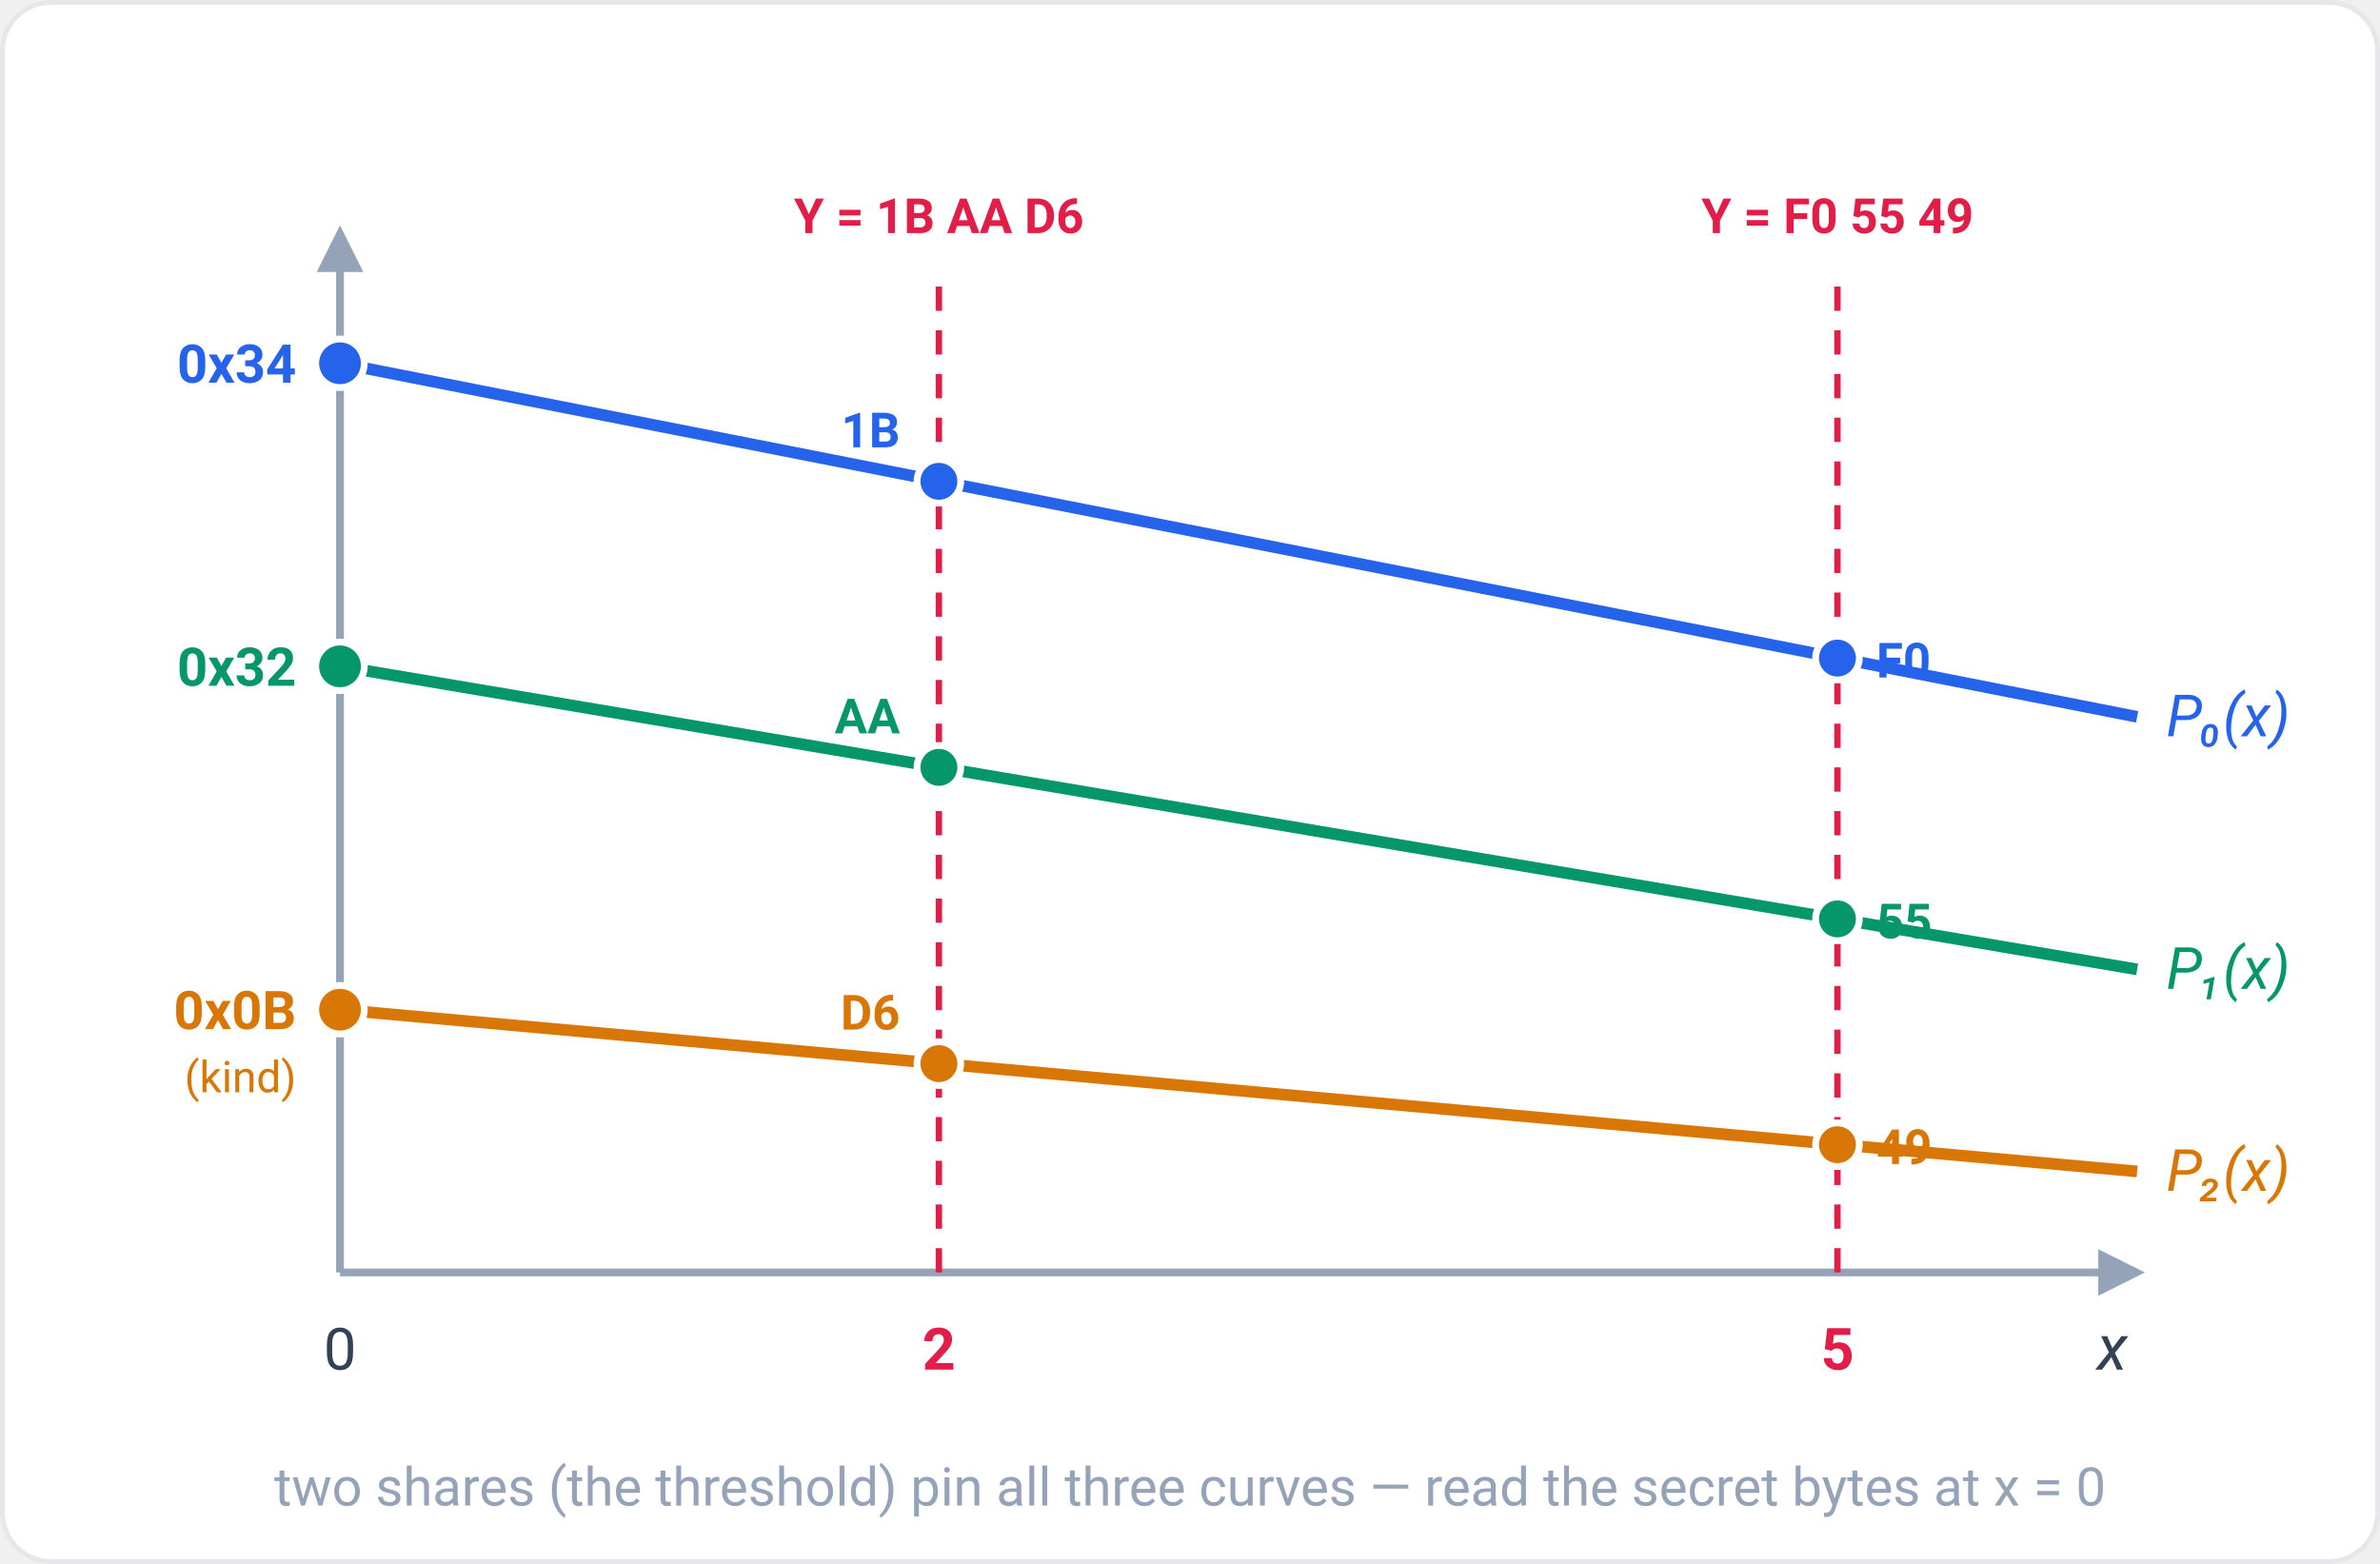
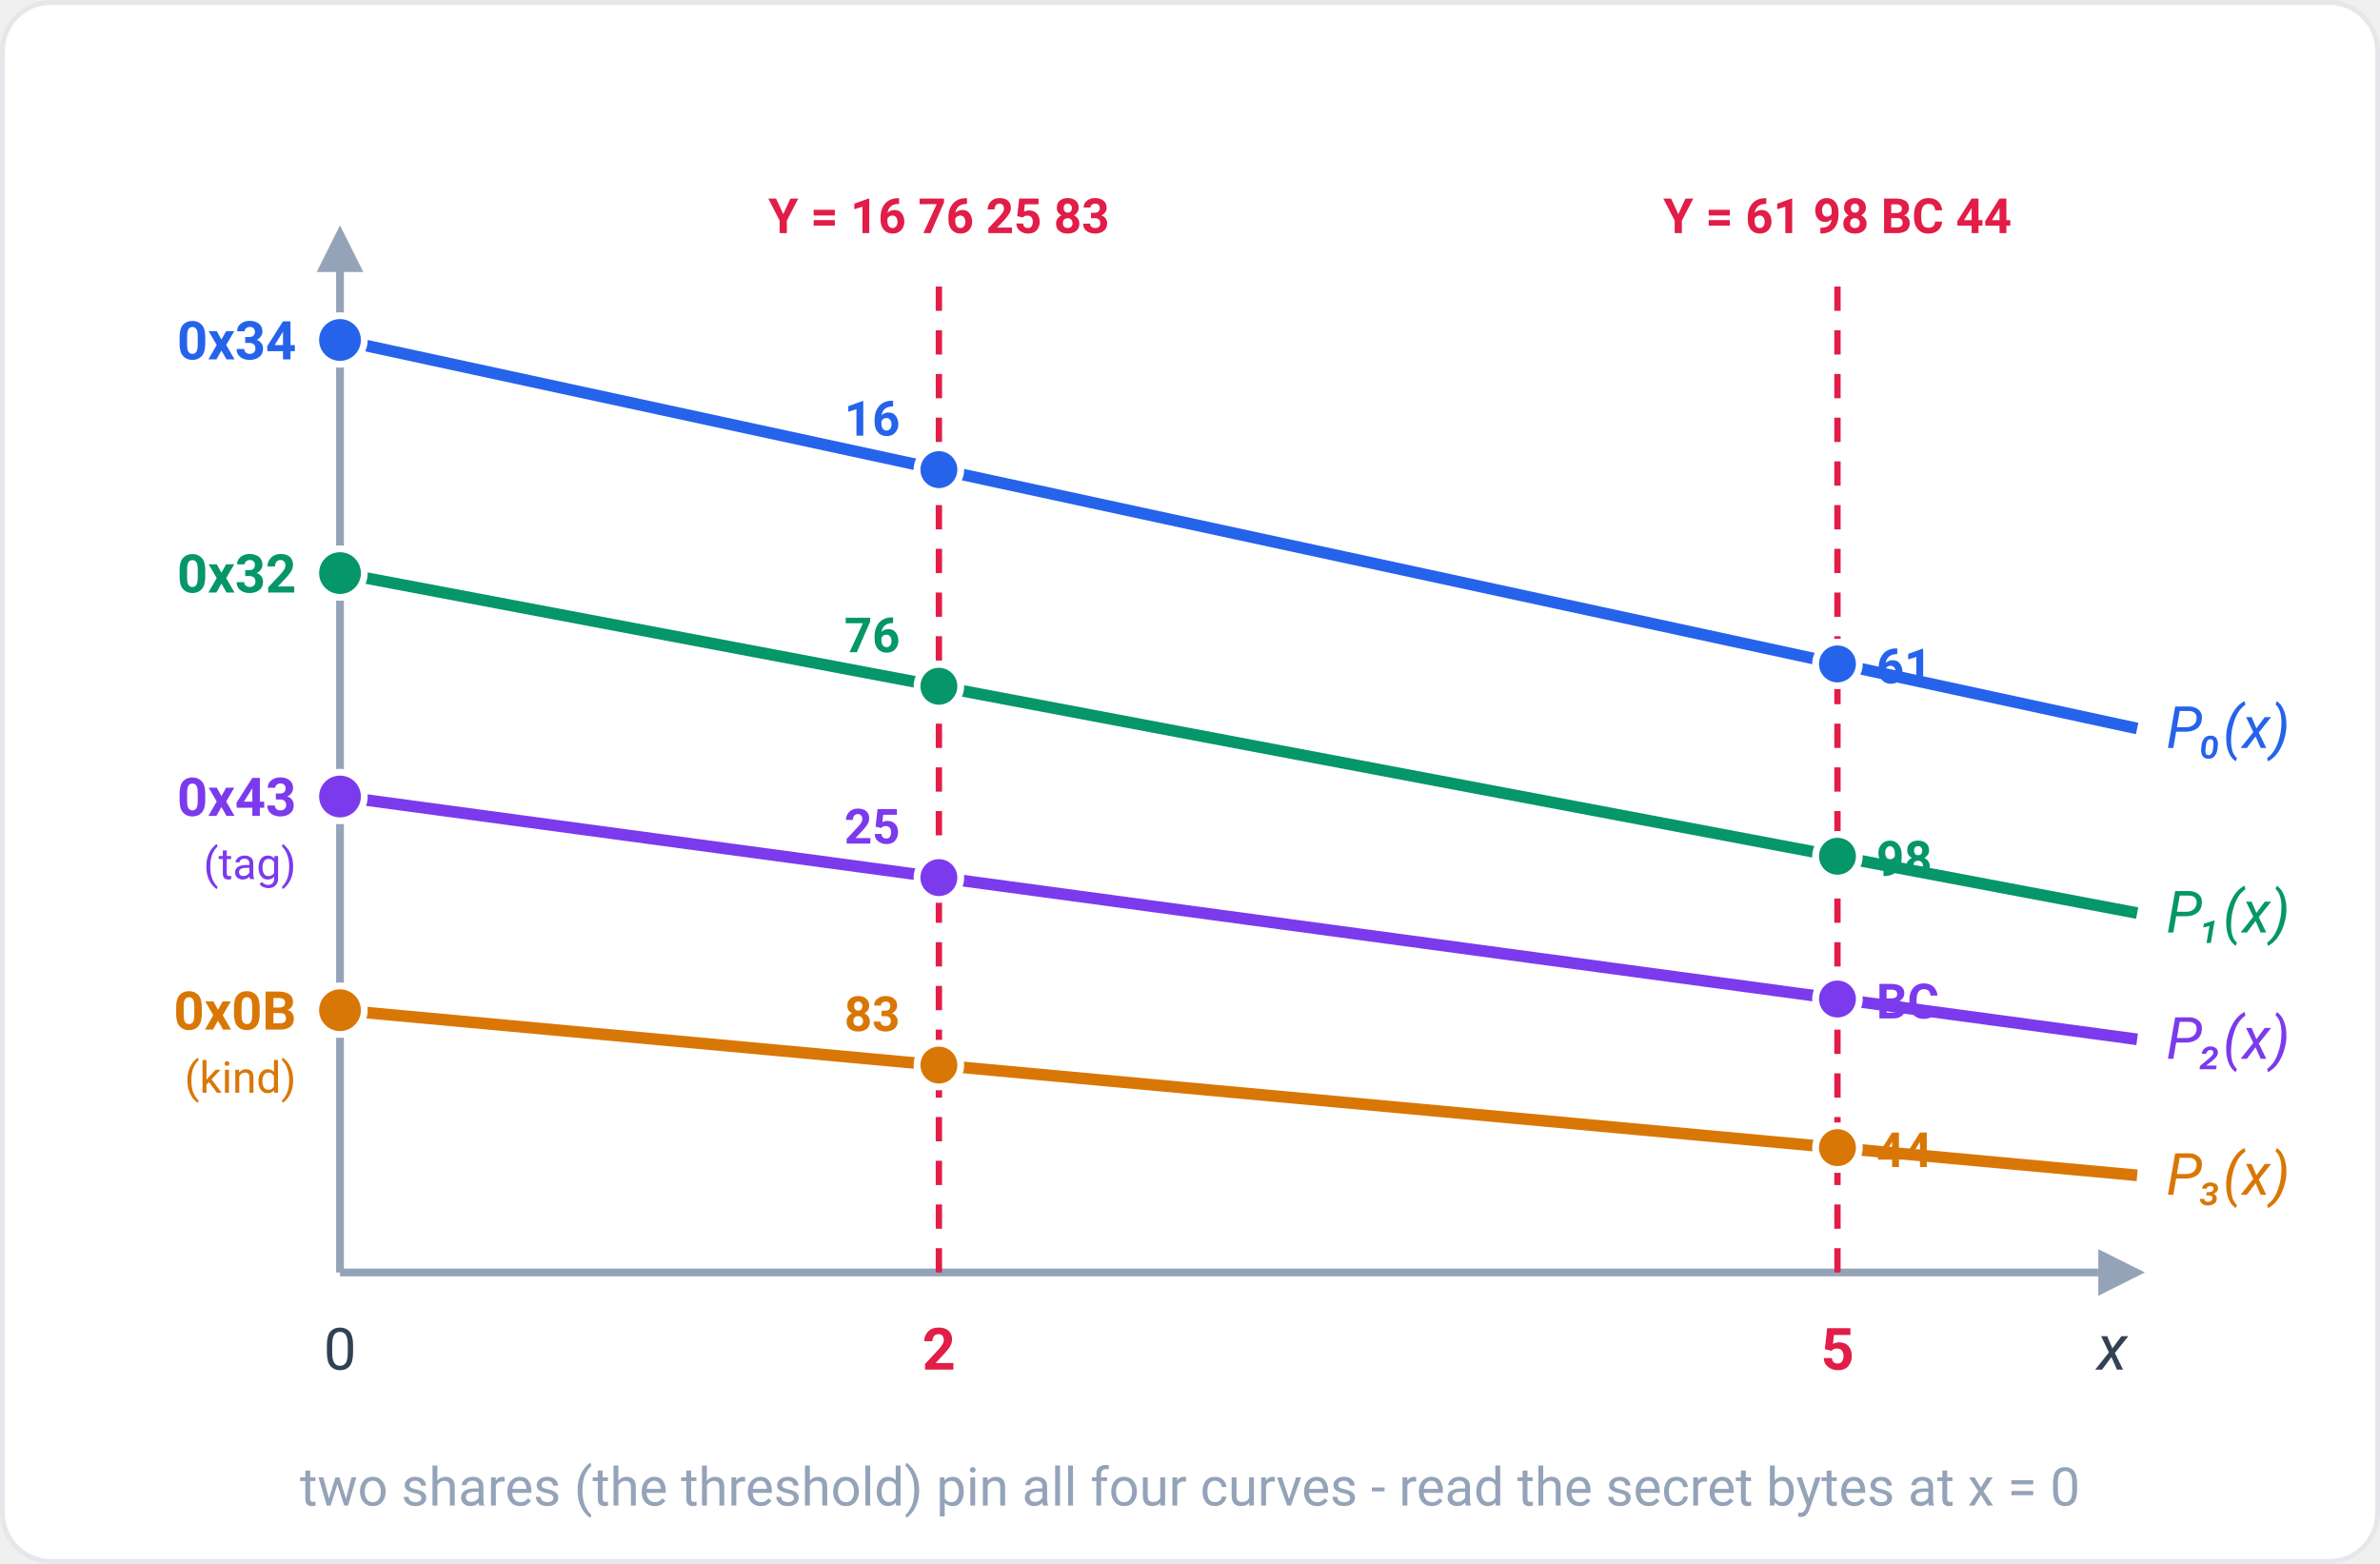
<svg xmlns="http://www.w3.org/2000/svg" viewBox="0 0 490 322" font-family="ui-sans-serif,-apple-system,Segoe UI,Roboto,Helvetica,Arial,sans-serif" role="img" aria-label="Each body byte rides its own curve; a share is the column of every curve's value at one x">
  <rect x="0.5" y="0.5" width="489" height="321" rx="10" fill="#ffffff" stroke="#e5e7eb" />
  <defs>
    <marker id="ar" markerWidth="8" markerHeight="8" refX="5" refY="3" orient="auto" markerUnits="strokeWidth">
      <path d="M0,0 L6,3 L0,6 Z" fill="#94a3b8" />
    </marker>
  </defs>
  <line x1="70" y1="262" x2="440" y2="262" stroke="#94a3b8" stroke-width="1.6" marker-end="url(#ar)" />
  <line x1="70" y1="262" x2="70" y2="48" stroke="#94a3b8" stroke-width="1.6" marker-end="url(#ar)" />
  <text x="438" y="282" fill="#334155" font-size="13" font-weight="normal" font-style="italic" text-anchor="end">x</text>
  <text x="70" y="282" fill="#334155" font-size="12" font-weight="normal" font-style="normal" text-anchor="middle">0</text>
  <line x1="193.3" y1="262" x2="193.3" y2="56" stroke="#e11d48" stroke-width="1.3" stroke-dasharray="5 4" />
-   <text x="193.3" y="282" fill="#e11d48" font-size="12" font-weight="700" font-style="normal" text-anchor="middle">2</text>
+   <text x="193.3" y="282" fill="#e11d48" font-size="12" font-weight="700" text-anchor="middle">2</text>
  <line x1="378.3" y1="262" x2="378.3" y2="56" stroke="#e11d48" stroke-width="1.3" stroke-dasharray="5 4" />
-   <text x="378.3" y="282" fill="#e11d48" font-size="12" font-weight="700" font-style="normal" text-anchor="middle">5</text>
-   <text x="193.3" y="48" fill="#e11d48" font-size="10" font-weight="600" font-style="normal" text-anchor="middle">Y = 1B AA D6</text>
-   <text x="378.3" y="48" fill="#e11d48" font-size="10" font-weight="600" font-style="normal" text-anchor="middle">Y = F0 55 49</text>
-   <line x1="70.0" y1="74.8" x2="440.0" y2="147.6" stroke="#2563eb" stroke-width="2.4" />
-   <text x="446.0" y="151.6" fill="#2563eb" font-size="12" font-weight="normal" font-style="italic" text-anchor="start">P₀(x)</text>
-   <circle cx="70.0" cy="74.8" r="5" fill="#2563eb" stroke="#fff" stroke-width="1.4" />
-   <text x="61.0" y="78.8" fill="#2563eb" font-size="11" font-weight="600" font-style="normal" text-anchor="end">0x34</text>
-   <circle cx="193.3" cy="99.1" r="4.5" fill="#2563eb" stroke="#fff" stroke-width="1.4" />
-   <text x="185.3" y="92.1" fill="#2563eb" font-size="10" font-weight="600" font-style="normal" text-anchor="end">1B</text>
-   <circle cx="378.3" cy="135.5" r="4.5" fill="#2563eb" stroke="#fff" stroke-width="1.4" />
-   <text x="386.3" y="139.5" fill="#2563eb" font-size="10" font-weight="600" font-style="normal" text-anchor="start">F0</text>
-   <line x1="70.0" y1="137.2" x2="440.0" y2="199.6" stroke="#059669" stroke-width="2.4" />
-   <text x="446.0" y="203.6" fill="#059669" font-size="12" font-weight="normal" font-style="italic" text-anchor="start">P₁(x)</text>
-   <circle cx="70.0" cy="137.2" r="5" fill="#059669" stroke="#fff" stroke-width="1.4" />
-   <text x="61.0" y="141.2" fill="#059669" font-size="11" font-weight="600" font-style="normal" text-anchor="end">0x32</text>
-   <circle cx="193.3" cy="158.0" r="4.5" fill="#059669" stroke="#fff" stroke-width="1.4" />
-   <text x="185.3" y="151.0" fill="#059669" font-size="10" font-weight="600" font-style="normal" text-anchor="end">AA</text>
-   <circle cx="378.3" cy="189.2" r="4.5" fill="#059669" stroke="#fff" stroke-width="1.4" />
-   <text x="386.3" y="193.2" fill="#059669" font-size="10" font-weight="600" font-style="normal" text-anchor="start">55</text>
-   <line x1="70.0" y1="207.9" x2="440.0" y2="241.2" stroke="#d97706" stroke-width="2.4" />
-   <text x="446.0" y="245.2" fill="#d97706" font-size="12" font-weight="normal" font-style="italic" text-anchor="start">P₂(x)</text>
-   <circle cx="70.0" cy="207.9" r="5" fill="#d97706" stroke="#fff" stroke-width="1.4" />
-   <text x="61.0" y="211.9" fill="#d97706" font-size="11" font-weight="600" font-style="normal" text-anchor="end">0x0B</text>
-   <circle cx="193.3" cy="219.0" r="4.5" fill="#d97706" stroke="#fff" stroke-width="1.4" />
-   <text x="185.3" y="212.0" fill="#d97706" font-size="10" font-weight="600" font-style="normal" text-anchor="end">D6</text>
-   <circle cx="378.3" cy="235.7" r="4.5" fill="#d97706" stroke="#fff" stroke-width="1.4" />
-   <text x="386.3" y="239.7" fill="#d97706" font-size="10" font-weight="600" font-style="normal" text-anchor="start">49</text>
-   <text x="61.0" y="224.9" fill="#d97706" font-size="9" font-weight="normal" font-style="normal" text-anchor="end">(kind)</text>
-   <text x="245.0" y="310" fill="#94a3b8" font-size="11" font-weight="normal" font-style="normal" text-anchor="middle">two shares (the threshold) pin all three curves — read the secret bytes at x = 0</text>
+   <text x="378.3" y="282" fill="#e11d48" font-size="12" font-weight="700" text-anchor="middle">5</text>
+   <text x="193.3" y="48" fill="#e11d48" font-size="10" font-weight="600" text-anchor="middle">Y = 16 76 25 83</text>
+   <text x="378.3" y="48" fill="#e11d48" font-size="10" font-weight="600" text-anchor="middle">Y = 61 98 BC 44</text>
+   <line x1="70.0" y1="70.0" x2="440.0" y2="150.0" stroke="#2563eb" stroke-width="2.4" />
+   <text x="446.0" y="154.0" fill="#2563eb" font-size="12" font-weight="normal" font-style="italic" text-anchor="start">P₀(x)</text>
+   <circle cx="70.0" cy="70.0" r="5" fill="#2563eb" stroke="#fff" stroke-width="1.4" />
+   <text x="61.0" y="74.0" fill="#2563eb" font-size="11" font-weight="600" text-anchor="end">0x34</text>
+   <circle cx="193.3" cy="96.7" r="4.5" fill="#2563eb" stroke="#fff" stroke-width="1.4" />
+   <text x="185.3" y="89.7" fill="#2563eb" font-size="10" font-weight="600" text-anchor="end">16</text>
+   <circle cx="378.3" cy="136.7" r="4.5" fill="#2563eb" stroke="#fff" stroke-width="1.4" />
+   <text x="386.3" y="140.7" fill="#2563eb" font-size="10" font-weight="600" text-anchor="start">61</text>
+   <line x1="70.0" y1="118.0" x2="440.0" y2="188.0" stroke="#059669" stroke-width="2.4" />
+   <text x="446.0" y="192.0" fill="#059669" font-size="12" font-weight="normal" font-style="italic" text-anchor="start">P₁(x)</text>
+   <circle cx="70.0" cy="118.0" r="5" fill="#059669" stroke="#fff" stroke-width="1.4" />
+   <text x="61.0" y="122.0" fill="#059669" font-size="11" font-weight="600" text-anchor="end">0x32</text>
+   <circle cx="193.3" cy="141.3" r="4.5" fill="#059669" stroke="#fff" stroke-width="1.4" />
+   <text x="185.3" y="134.3" fill="#059669" font-size="10" font-weight="600" text-anchor="end">76</text>
+   <circle cx="378.3" cy="176.3" r="4.5" fill="#059669" stroke="#fff" stroke-width="1.4" />
+   <text x="386.3" y="180.3" fill="#059669" font-size="10" font-weight="600" text-anchor="start">98</text>
+   <line x1="70.0" y1="164.0" x2="440.0" y2="214.0" stroke="#7c3aed" stroke-width="2.4" />
+   <text x="446.0" y="218.0" fill="#7c3aed" font-size="12" font-weight="normal" font-style="italic" text-anchor="start">P₂(x)</text>
+   <circle cx="70.0" cy="164.0" r="5" fill="#7c3aed" stroke="#fff" stroke-width="1.4" />
+   <text x="61.0" y="168.0" fill="#7c3aed" font-size="11" font-weight="600" text-anchor="end">0x43</text>
+   <text x="61.0" y="181.0" fill="#7c3aed" font-size="9" font-weight="normal" text-anchor="end">(tag)</text>
+   <circle cx="193.3" cy="180.7" r="4.5" fill="#7c3aed" stroke="#fff" stroke-width="1.4" />
+   <text x="185.3" y="173.7" fill="#7c3aed" font-size="10" font-weight="600" text-anchor="end">25</text>
+   <circle cx="378.3" cy="205.7" r="4.5" fill="#7c3aed" stroke="#fff" stroke-width="1.4" />
+   <text x="386.3" y="209.7" fill="#7c3aed" font-size="10" font-weight="600" text-anchor="start">BC</text>
+   <line x1="70.0" y1="208.0" x2="440.0" y2="242.0" stroke="#d97706" stroke-width="2.4" />
+   <text x="446.0" y="246.0" fill="#d97706" font-size="12" font-weight="normal" font-style="italic" text-anchor="start">P₃(x)</text>
+   <circle cx="70.0" cy="208.0" r="5" fill="#d97706" stroke="#fff" stroke-width="1.4" />
+   <text x="61.0" y="212.0" fill="#d97706" font-size="11" font-weight="600" text-anchor="end">0x0B</text>
+   <text x="61.0" y="225.0" fill="#d97706" font-size="9" font-weight="normal" text-anchor="end">(kind)</text>
+   <circle cx="193.3" cy="219.3" r="4.5" fill="#d97706" stroke="#fff" stroke-width="1.4" />
+   <text x="185.3" y="212.3" fill="#d97706" font-size="10" font-weight="600" text-anchor="end">83</text>
+   <circle cx="378.3" cy="236.3" r="4.5" fill="#d97706" stroke="#fff" stroke-width="1.4" />
+   <text x="386.3" y="240.3" fill="#d97706" font-size="10" font-weight="600" text-anchor="start">44</text>
+   <text x="245.0" y="310" fill="#94a3b8" font-size="11" font-weight="normal" font-style="normal" text-anchor="middle">two shares (the threshold) pin all four curves - read the secret bytes at x = 0</text>
</svg>
